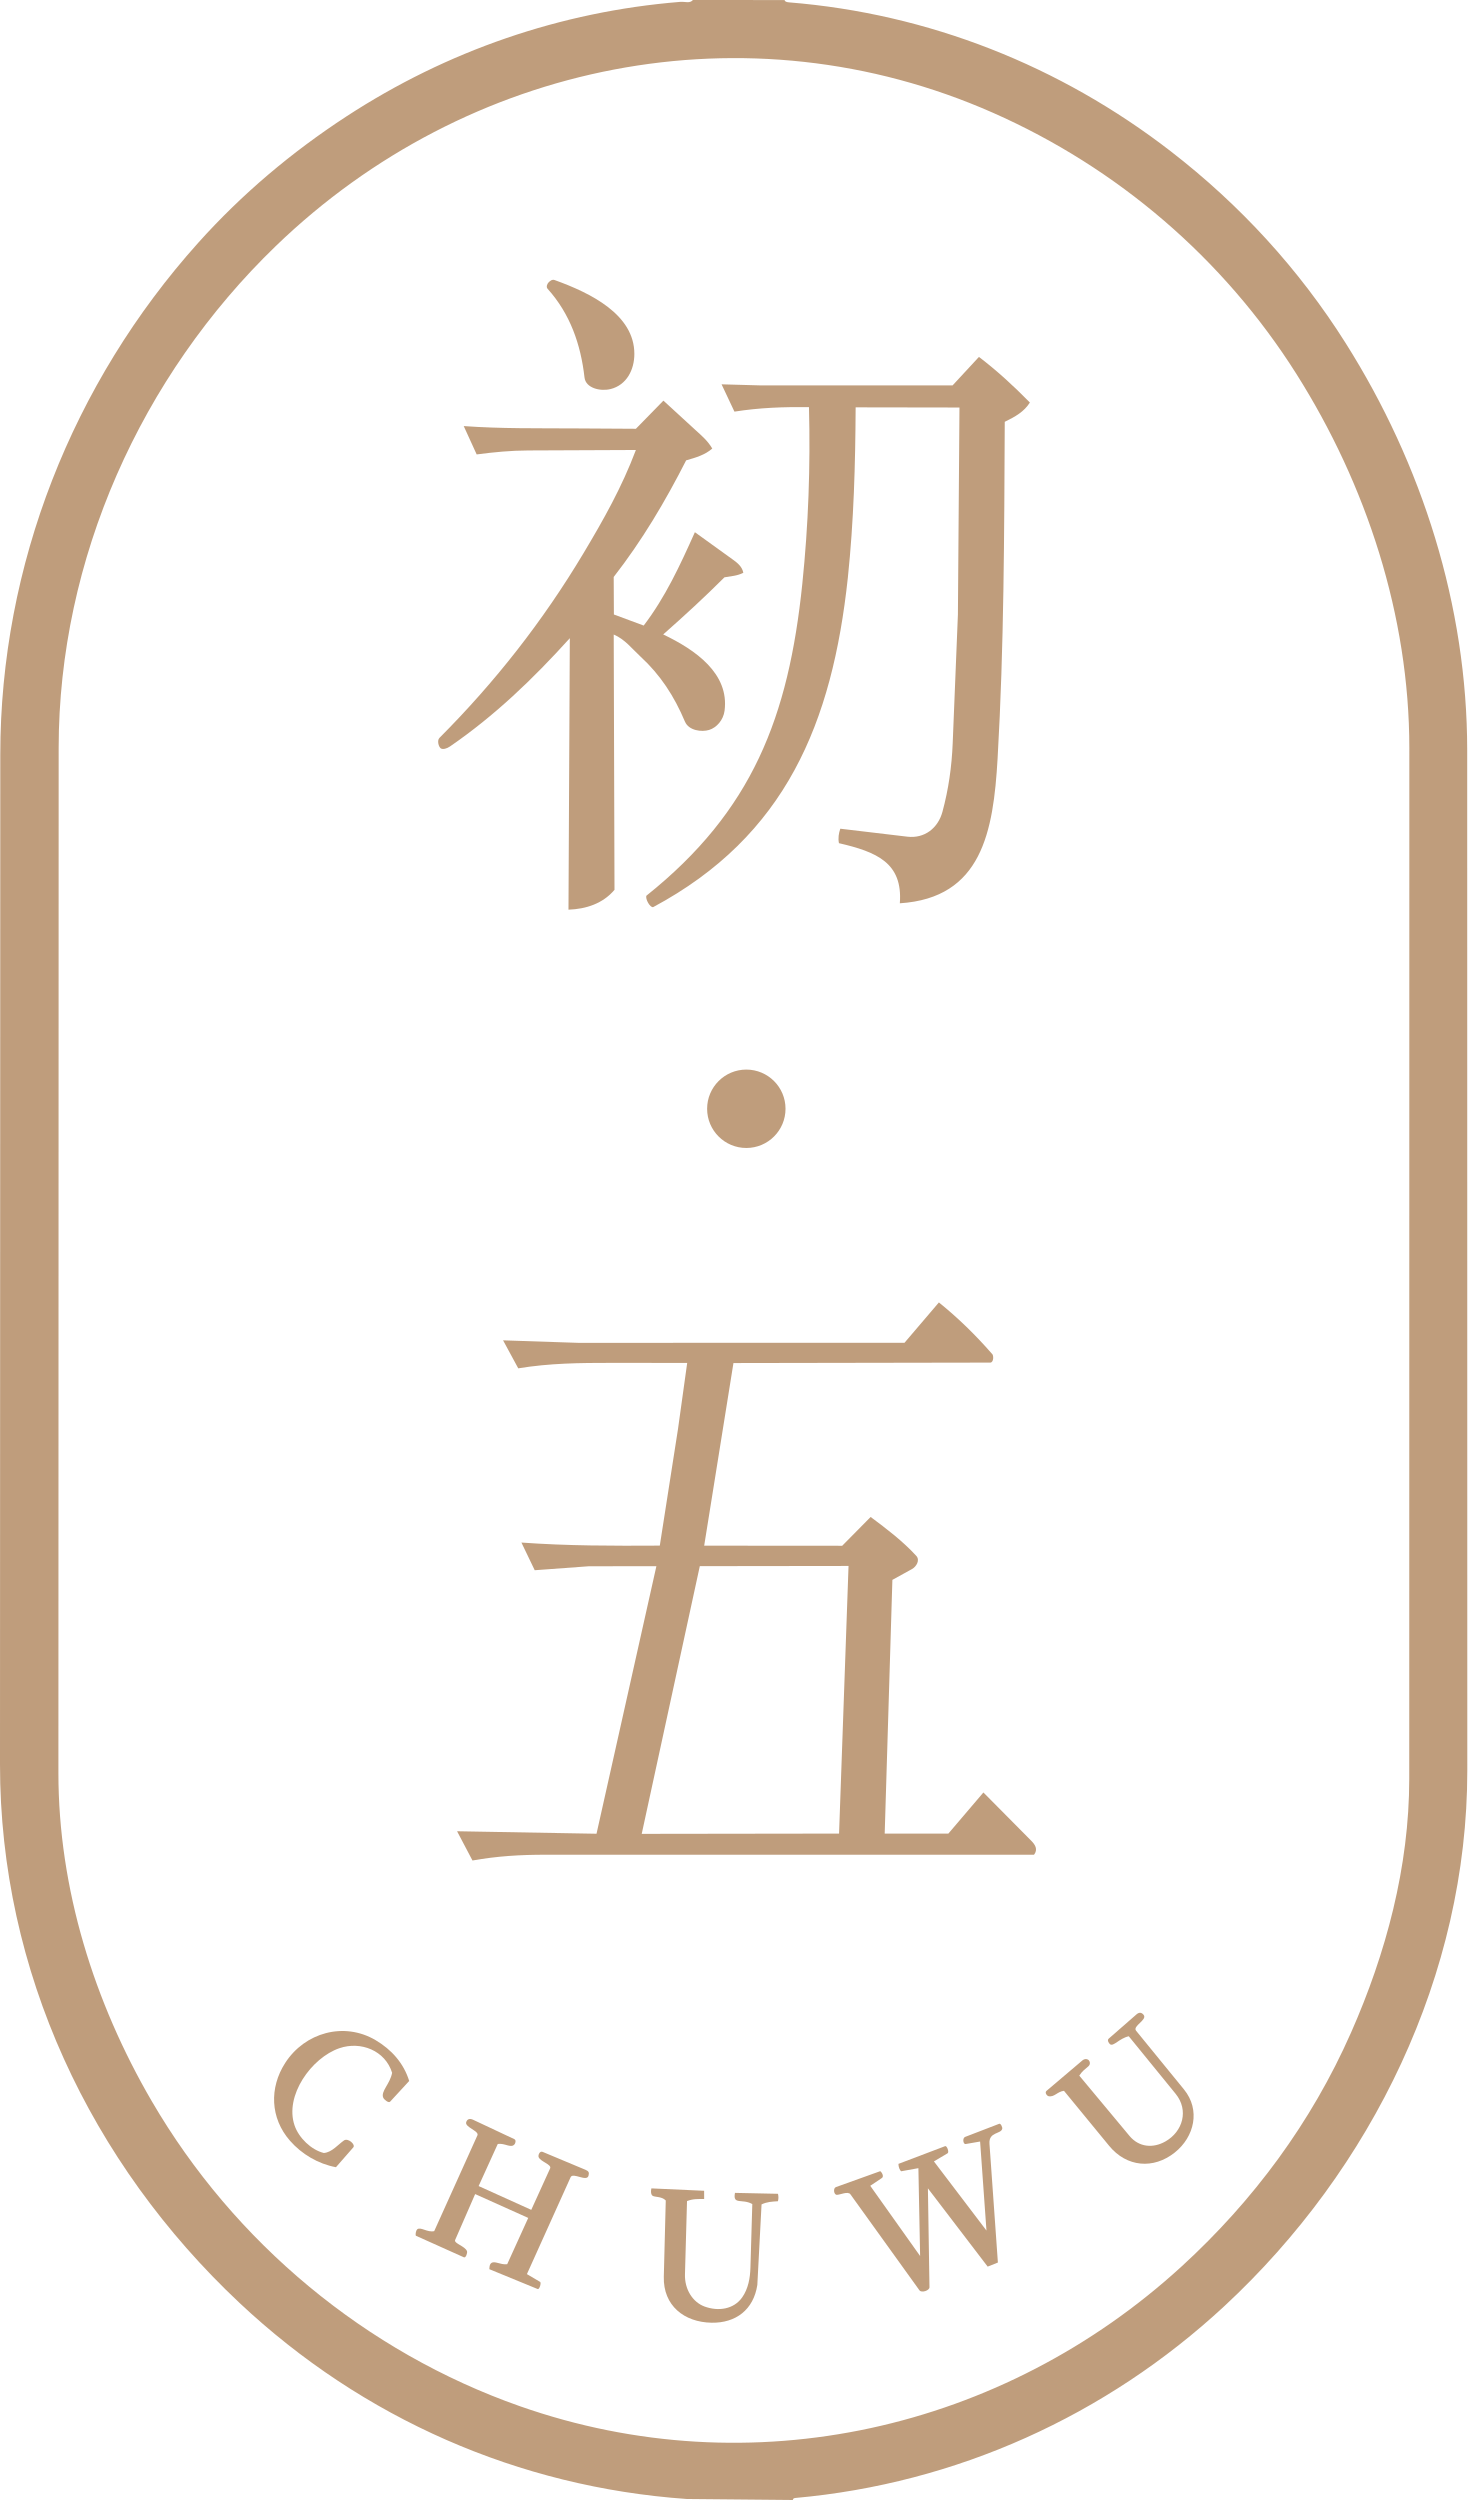
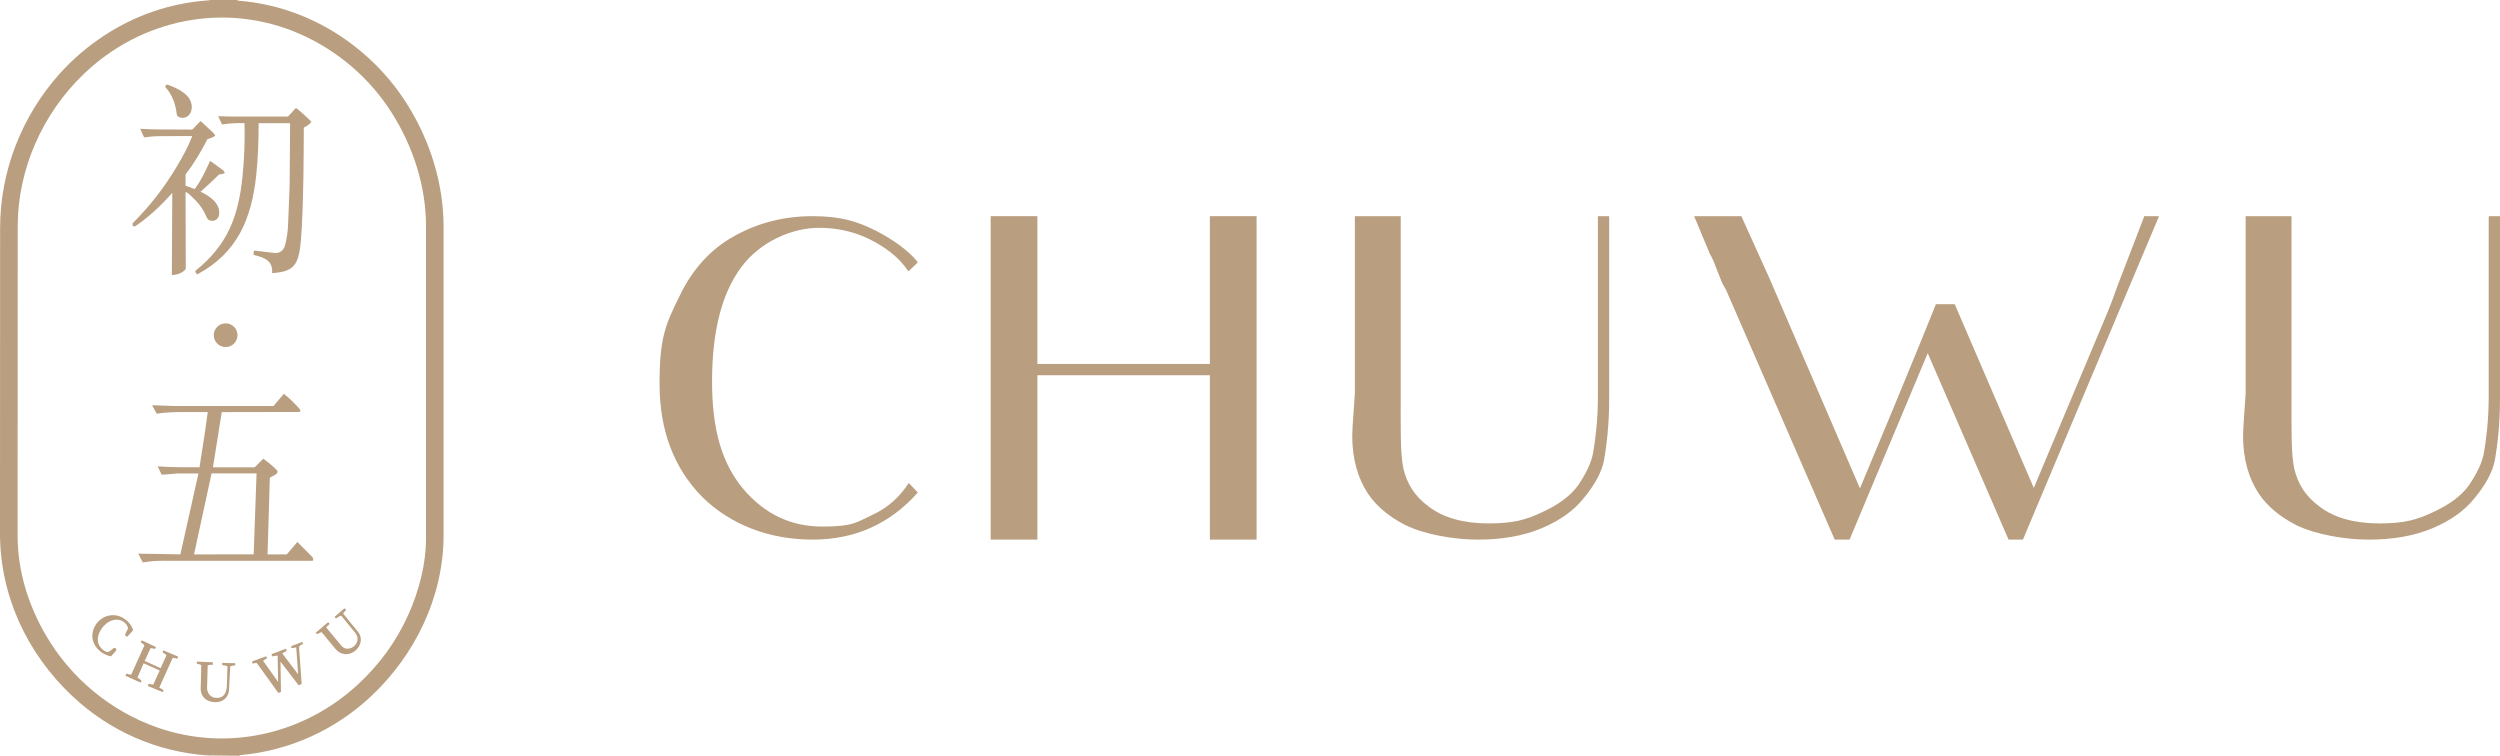
- <svg xmlns="http://www.w3.org/2000/svg" id="Layer_1" version="1.1" viewBox="0 0 848.94 1446.43">
+ <svg xmlns="http://www.w3.org/2000/svg" id="Layer_1" data-name="Layer 1" viewBox="0 0 4784.4 1446.4">
  <defs>
    <style>
-       .st0 {
-         fill: #bf9d7c;
+       .cls-1 {
+         fill: #b99e80;
      }
    </style>
  </defs>
-   <path class="st0" d="M453.92.03c.22.79.87,1.19,2.55,1.33,80.74,6.52,156.84,36.64,220.95,86.22,39.97,30.91,74.05,68,101.2,111.04,44.16,69.99,70.25,151.83,70.26,235.46l.06,590.32c.01,117.89-55.1,230.6-140.62,309.92-68.46,63.49-155.16,102.62-248.19,110.94-1.12.1-1.39.66-1.4,1.17l-61.44-.59c-97.23-6.83-187.56-46.6-258.7-113.43C52.39,1251.42-.04,1140.55,0,1020.78L.17,436.51c.03-109.51,41.83-214.98,114.47-295.99,25.4-28.32,54.07-52.46,85.86-73.21C258.61,29.4,324.37,6.7,393.47,1.09c3.13-.25,5.57,1.07,7.44-1.09l53.01.03ZM781.6,1176.18c20.31-45.94,33.74-96.05,33.75-146.95l.05-596.4c0-76.69-24.81-152.32-65.34-216.48-42.26-66.89-103.59-119.32-175.62-151.13C432.54,2.56,270.23,35.55,159.61,142.31c-77.96,75.24-125.64,181.09-125.67,290.48l-.15,592.89c-.02,67.07,20.69,132.77,53.98,189.94,47.75,81.99,123.92,145.24,213.04,176.55,133.86,47.03,279.58,13.75,383-81.02,41.53-38.05,74.92-83.23,97.78-134.96Z" />
-   <path class="st0" d="M510.23,1260.14l-6.73,4.5,28.85,40.62-.99-50.82-9.99,1.8c-.78-.55-1.59-2.56-1.56-4.28l27.03-10.26c.98-.37,2.38,3.24,1.49,4.08l-7.99,4.75,30.4,40.01-3.68-51.51-8.33,1.44c-1.53.26-1.98-3.48-.35-4.11l19.74-7.6c.88-.34,1.92,2.01,1.76,2.81-.64,3.29-7.9,1.69-7.4,8.75l4.87,68.72-5.91,2.36-34.58-45.28.91,57.2c.03,1.93-4.6,3.46-5.81,1.78l-39.95-55.56c-1.39-1.93-6.04.37-7.84.33s-2.24-3.86-.52-4.48l25.66-9.22c.85.59,2.31,3.05.91,3.98Z" />
-   <path class="st0" d="M311.1,1324.38l-27.98-11.49c.07-2.16.42-2.88.94-3.38,1.92-1.84,5.41,1.02,9.39.5l12.17-26.78-30.71-13.8-11.59,26.58c-.85,1.95,5.86,3.59,6.88,6.48.33.92-.66,4.03-1.79,3.53l-27.81-12.49c-.39-1.12.2-3.25.83-3.74,1.94-1.53,5.89,1.99,9.79,1.08l25.01-55.44c1.13-2.5-7.47-4.7-6.5-7.62.6-1.8,2.02-2.31,4.09-1.33l23.75,11.17c1.15.54.65,2.24.24,2.82-2,2.82-5.75-.76-9.83,0l-11.06,24.32,30.45,13.77,10.92-23.99c1.04-2.28-5.61-3.89-6.65-6.52-.43-1.09.6-3.75,2.33-3.03l24.9,10.42c1.75.73,2.14,1.57,1.61,3.41-1.06,3.69-9-2.14-10.33.81l-25.29,56.08,7.68,4.53c.71.58-.39,4.36-1.41,4.13Z" />
-   <path class="st0" d="M425.24,1268.74l24.88.53c.4,1.72.29,3.07-.04,4.31-3.47.21-6.32.32-9.47,1.83l-2.44,46.57c-2.18,14.45-12.54,22.09-26.39,21.88-15.95-.24-28.14-9.93-27.72-26.6l1.13-44.13c-2.39-2.52-6.51-1.76-7.77-2.82-.64-.54-1.07-2.02-.55-4.17l30.52,1.38.02,4.74c-3.56.06-6.28-.19-9.92,1.22l-1.19,42.42c-.24,8.62,4.45,16.08,11.38,18.61,7.88,2.87,16.85,1.65,21.74-5.33,3.5-4.99,4.59-11.15,4.76-17.21l1.08-36.77c-5.95-3.32-11.38.7-10.03-6.43Z" />
-   <path class="st0" d="M626.22,1192.1c1.16-.98,2.55-.95,3.34-.41,1.12.77,1.51,2.64.14,3.82-1.88,1.63-3.59,2.78-5.26,5.39l29.07,34.9c5.49,6.6,13.65,7.23,20.76,3.19,10.1-5.73,13.64-18.08,5.94-27.54l-27.14-33.33c-5.53,1.24-8.82,6.13-10.83,4.61-.75-.57-1.79-2.33-.78-3.22l16.09-14.05c1.5-1.31,2.98-1.23,4.17.36,2.16,2.88-6.63,6.39-4.41,9.11l27.71,33.97c9.67,11.86,6.04,27.43-5.33,36.49-12.34,9.84-27.84,8.47-37.96-3.86l-26.14-31.84c-3.85.42-5.62,3.85-8.95,3.1-.93-.21-2.34-2.07-1.16-3.07l20.75-17.6Z" />
-   <path class="st0" d="M555.14,235.78l-60.09-.1c-.18,33.15-1.05,65.52-4.52,98.67-9.02,83.83-35.77,149.33-112.67,190.51-1.82.25-4.61-4.78-3.86-6.64,61.38-49.04,82.24-103.44,90.19-180.4,3.54-34.28,4.74-67.76,3.86-102.26-14.76-.18-28.59.31-43.13,2.6l-7.44-15.8,22.08.61h111.59s15.24-16.47,15.24-16.47c10.43,7.97,19.84,16.59,29.47,26.39-3.33,5.29-8.36,8.15-14.54,11.16-.31,65.13-.39,129.67-4.14,194.81-2.44,42.4-9.14,80.7-56.56,83.76,1.78-23.47-13.47-29.74-35.22-34.78-.59-2.82-.15-5.72.78-8.37l38.8,4.61c9.84,1.17,17.72-4.85,20.3-14.41,3.51-12.97,5.37-26.02,5.92-39.61l3.02-74.53.9-119.76Z" />
-   <path class="st0" d="M396.29,417.51c-6.22-14.76-14.19-27.02-25.72-37.64-4.9-4.51-8.97-9.98-15.49-12.75l.45,147.7c-6.68,7.94-16.43,11.14-26.62,11.49l.77-157.07c-21.42,23.7-43.52,44.89-69.32,62.63-1.93,1.33-4.12,1.86-5.27,1.15-1.3-.81-2.35-4.58-.83-6.1,32.2-32.3,59.84-67.56,83.34-106.85,11.64-19.46,22.19-38.19,30.31-59.72l-62.23.27c-10.27.04-19.76.97-29.89,2.3l-7.49-16.4c21.47,1.55,42.93,1.22,65.07,1.35l34.54.21,15.92-16.28,18.77,17.21c3.45,3.16,6.84,5.99,9.5,10.5-4.23,3.71-9.3,5.16-15.12,6.84-12.12,23.8-25.45,46.34-41.91,67.47l.11,21.71,17.25,6.4c12.51-16.41,20.93-34.6,29.61-54.01l22.13,15.96c2.65,1.91,5.26,4.07,5.89,7.53-3.67,1.84-7.07,1.91-10.91,2.61-11.4,11.39-22.73,21.82-35.44,33.05,18.69,8.94,38.29,22.58,35.51,44.11-.7,5.42-4.6,9.81-8.94,11.14s-11.79.4-13.98-4.81Z" />
-   <path class="st0" d="M353.18,225.11c-5.9,1.44-14.3-.56-15-6.7-2.16-19.1-8.29-36.83-21.37-51.34-1.05-1.17-.03-3.17.7-3.8.66-.58,1.82-1.81,3.41-1.23,20.75,7.47,46.12,19.93,46.1,42.73,0,9.21-4.49,18.05-13.85,20.35Z" />
-   <circle class="st0" cx="431.8" cy="641.51" r="22.68" />
-   <path class="st0" d="M196.37,1185.03c-16.16,5.53-31.9,27.48-25.92,44.77,2.46,7.12,9.63,14.09,16.92,15.86,4.65-.35,8.22-4.88,11.66-7.27,2.31-1.6,6.82,2.37,5.37,4.03l-10.03,11.47c-10.29-1.93-19.77-7.52-26.59-15.32-11.46-13.09-12.03-30.61-2.79-44.98,11.36-17.67,34.08-24,52.32-13.21,9.26,5.48,16.24,13.32,19.44,23.61l-11.05,11.99c-.88.96-3.49-1.24-3.95-2.28-1.61-3.69,3.93-7.95,5.12-14.43-3.97-12.89-18.14-18.47-30.5-14.24Z" />
-   <path class="st0" d="M316.15,1073.09c-15.71,0-28.4.81-42.79,3.34l-8.91-16.92,80.68,1.44,34.64-154.81-39.16.06-31.24,2.29-7.69-16.01c26.61,1.92,52.69,1.93,80.06,1.77l10.53-67.47,5.32-38.23-43.75-.03c-18.31-.01-35.82.17-54,3.16l-8.77-16.2,43.67,1.46,188.58-.05,19.9-23.34c11.36,9.21,21.09,18.74,30.49,29.48,1.42.82,1.25,5.33-.76,5.33l-148.6.26-16.93,105.66,79.85.06,16.46-16.67c9.37,7,18.5,13.9,26.39,22.49,2.35,2.55,0,6.28-2.45,7.64l-11.36,6.27-4.45,146.79h36.84s20.27-23.78,20.27-23.78l27.69,27.94c2.2,2.22,4.04,4.95,1.59,8.09h-282.12ZM490.94,906.02l-86.05.11-33.61,154.89,114.18-.16,5.48-154.85Z" />
+   <g>
+     <path class="cls-1" d="M1756.6,942.4c-52.4,59.3-119.5,90.3-201.2,90.3s-156.5-27.5-211.5-81.7c-54.2-55-81.7-127.2-81.7-216.6s12-114.3,37.8-166.8c24.9-52.4,60.2-91.1,105.7-116.1,44.7-24.9,94.6-37.8,148.7-37.8s85.1,9.5,121.2,27.5c35.2,18.1,61.9,37.8,80,59.3v2.6l-17.2,16.3c-9.5-14.6-21.5-26.7-33.5-36.1-41.3-31.8-86.8-47.3-137.6-47.3s-112.6,25.8-149.6,76.5-55,122.9-55,217.5,19.8,158.2,60.2,206.3c40.4,47.3,90.3,71.4,150.4,71.4s64.5-7.7,98-23.2c27.5-12.9,49.9-32.7,67.9-60.2l17.2,18.1Z" />
+     <path class="cls-1" d="M2404.8,413.7v619h-89.4v-314.6h-330.1v314.6h-89.4V413.7h89.4v282.8h330.1v-282.8h89.4Z" />
+     <path class="cls-1" d="M3079.6,413.7v349c0,51.6-5.2,90.3-9.5,116.1-4.3,24.9-18.9,49.9-38.7,73.9-18.9,24.1-46.4,43.8-81.7,58.5-35.2,14.6-75.7,21.5-121.2,21.5s-100.6-9.5-138.4-27.5c-37-18.9-63.6-43-79.1-72.2-16.3-29.2-25.8-68.8-22.4-117.8l4.3-62.8v-338.7h87.7v341.3c0,66.2-.9,113.5,5.2,141.8,6.9,28.4,20.6,52.4,49,73.1,28.4,21.5,67.1,31.8,114.3,31.8s71.4-6.9,102.3-21.5c30.1-13.8,54.2-30.9,68.8-51.6,14.6-21.5,25.8-43,29.2-65.3,3.4-21.5,8.6-56.7,8.6-104v-345.6h21.5Z" />
+     <path class="cls-1" d="M4131.9,413.7l-80.8,191.7-179.7,427.3h-27.5l-154.7-356.8-149.6,356.8h-28.4l-208-478-6.9-12c-3.4-7.7-6.9-18.1-12-30.1-3.4-9.5-7.7-19.8-12-26.7l-30.1-72.2h90.3l53.3,117.8,173.7,403.2c104.9-250.2,145.3-352.5,145.3-352.5h36.1l151.3,351.6,139.3-331.8c8.6-20.6,15.5-39.5,20.6-54.2l51.6-134.1h28.4Z" />
+     <path class="cls-1" d="M4784.4,413.7v349c0,51.6-5.2,90.3-9.5,116.1-4.3,24.9-18.9,49.9-38.7,73.9-18.9,24.1-46.4,43.8-81.7,58.5-35.2,14.6-75.7,21.5-121.2,21.5s-100.6-9.5-138.4-27.5c-37-18.9-63.6-43-79.1-72.2-16.3-29.2-25.8-68.8-22.4-117.8l4.3-62.8v-338.7h87.7v341.3c0,66.2-.9,113.5,5.2,141.8,6.9,28.4,20.6,52.4,49,73.1,28.4,21.5,67.1,31.8,114.3,31.8s71.4-6.9,102.3-21.5c30.1-13.8,54.2-30.9,68.8-51.6,14.6-21.5,25.8-43,29.2-65.3,3.4-21.5,8.6-56.7,8.6-104v-345.6h21.5Z" />
+   </g>
+   <g>
+     <path class="cls-1" d="M214.4,1187.2c-16.2,5.5-31.9,27.5-25.9,44.8,2.5,7.1,9.6,14.1,16.9,15.9,4.7-.3,8.2-4.9,11.7-7.3s6.8,2.4,5.4,4l-10,11.5c-10.3-1.9-19.8-7.5-26.6-15.3-11.5-13.1-12-30.6-2.8-45,11.4-17.7,34.1-24,52.3-13.2,9.3,5.5,16.2,13.3,19.4,23.6l-11,12c-.9,1-3.5-1.2-3.9-2.3-1.6-3.7,3.9-7.9,5.1-14.4-4-12.9-18.1-18.5-30.5-14.2Z" />
+     <g>
+       <path class="cls-1" d="M453.9,0c.2.8.9,1.2,2.6,1.3,80.7,6.5,156.8,36.6,220.9,86.2,40,30.9,74,68,101.2,111,44.2,70,70.2,151.8,70.3,235.5v590.3c0,117.9-55,230.6-140.6,309.9-68.5,63.5-155.2,102.6-248.2,110.9-1.1,0-1.4.7-1.4,1.2l-61.4-.6c-97.2-6.8-187.6-46.6-258.7-113.4C52.4,1251.4,0,1140.5,0,1020.8L.2,436.5c0-109.5,41.8-215,114.5-296,25.4-28.3,54.1-52.5,85.9-73.2C258.6,29.4,324.4,6.7,393.5,1.1s5.6,1.1,7.4-1.1h53ZM781.6,1176.2c20.3-45.9,33.7-96,33.7-147V432.8c0-76.7-24.8-152.3-65.3-216.5-42.3-66.9-103.6-119.3-175.6-151.1C432.5,2.6,270.2,35.5,159.6,142.3c-78,75.2-125.6,181.1-125.7,290.5l-.2,592.9c0,67.1,20.7,132.8,54,189.9,47.8,82,123.9,145.2,213,176.5,133.9,47,279.6,13.7,383-81,41.5-38.1,74.9-83.2,97.8-135Z" />
+       <path class="cls-1" d="M510.2,1260.1l-6.7,4.5,28.8,40.6-1-50.8-10,1.8c-.8-.6-1.6-2.6-1.6-4.3l27-10.3c1-.4,2.4,3.2,1.5,4.1l-8,4.8,30.4,40-3.7-51.5-8.3,1.4c-1.5.3-2-3.5-.3-4.1l19.7-7.6c.9-.3,1.9,2,1.8,2.8-.6,3.3-7.9,1.7-7.4,8.8l4.9,68.7-5.9,2.4-34.6-45.3.9,57.2c0,1.9-4.6,3.5-5.8,1.8l-40-55.6c-1.4-1.9-6,.4-7.8.3s-2.2-3.9-.5-4.5l25.7-9.2c.9.6,2.3,3,.9,4Z" />
+       <path class="cls-1" d="M311.1,1324.4l-28-11.5c0-2.2.4-2.9.9-3.4,1.9-1.8,5.4,1,9.4.5l12.2-26.8-30.7-13.8-11.6,26.6c-.9,2,5.9,3.6,6.9,6.5s-.7,4-1.8,3.5l-27.8-12.5c-.4-1.1.2-3.2.8-3.7,1.9-1.5,5.9,2,9.8,1.1l25-55.4c1.1-2.5-7.5-4.7-6.5-7.6s2-2.3,4.1-1.3l23.8,11.2c1.1.5.6,2.2.2,2.8-2,2.8-5.7-.8-9.8,0l-11.1,24.3,30.5,13.8,10.9-24c1-2.3-5.6-3.9-6.7-6.5s.6-3.8,2.3-3l24.9,10.4c1.8.7,2.1,1.6,1.6,3.4-1.1,3.7-9-2.1-10.3.8l-25.3,56.1,7.7,4.5c.7.6-.4,4.4-1.4,4.1Z" />
+       <path class="cls-1" d="M425.2,1268.7l24.9.5c.4,1.7.3,3.1,0,4.3-3.5.2-6.3.3-9.5,1.8l-2.4,46.6c-2.2,14.4-12.5,22.1-26.4,21.9-16-.2-28.1-9.9-27.7-26.6l1.1-44.1c-2.4-2.5-6.5-1.8-7.8-2.8-.6-.5-1.1-2-.5-4.2l30.5,1.4v4.7c-3.5,0-6.3-.2-9.9,1.2l-1.2,42.4c-.2,8.6,4.4,16.1,11.4,18.6s16.8,1.6,21.7-5.3c3.5-5,4.6-11.2,4.8-17.2l1.1-36.8c-6-3.3-11.4.7-10-6.4Z" />
+       <path class="cls-1" d="M626.2,1192.1c1.2-1,2.5-.9,3.3-.4,1.1.8,1.5,2.6.1,3.8s-3.6,2.8-5.3,5.4l29.1,34.9c5.5,6.6,13.6,7.2,20.8,3.2,10.1-5.7,13.6-18.1,5.9-27.5l-27.1-33.3c-5.5,1.2-8.8,6.1-10.8,4.6s-1.8-2.3-.8-3.2l16.1-14.1c1.5-1.3,3-1.2,4.2.4,2.2,2.9-6.6,6.4-4.4,9.1l27.7,34c9.7,11.9,6,27.4-5.3,36.5-12.3,9.8-27.8,8.5-38-3.9l-26.1-31.8c-3.8.4-5.6,3.8-8.9,3.1s-2.3-2.1-1.2-3.1l20.7-17.6Z" />
+       <path class="cls-1" d="M555.1,235.8h-60.1c-.2,33-1.1,65.4-4.5,98.6-9,83.8-35.8,149.3-112.7,190.5-1.8.3-4.6-4.8-3.9-6.6,61.4-49,82.2-103.4,90.2-180.4,3.5-34.3,4.7-67.8,3.9-102.3-14.8-.2-28.6.3-43.1,2.6l-7.4-15.8,22.1.6h111.6s15.2-16.5,15.2-16.5c10.4,8,19.8,16.6,29.5,26.4-3.3,5.3-8.4,8.2-14.5,11.2-.3,65.1-.4,129.7-4.1,194.8s-9.1,80.7-56.6,83.8c1.8-23.5-13.5-29.7-35.2-34.8-.6-2.8-.1-5.7.8-8.4l38.8,4.6c9.8,1.2,17.7-4.8,20.3-14.4,3.5-13,5.4-26,5.9-39.6l3-74.5.9-119.8Z" />
+       <path class="cls-1" d="M396.3,417.5c-6.2-14.8-14.2-27-25.7-37.6-4.9-4.5-9-10-15.5-12.7l.4,147.7c-6.7,7.9-16.4,11.1-26.6,11.5l.8-157.1c-21.4,23.7-43.5,44.9-69.3,62.6-1.9,1.3-4.1,1.9-5.3,1.1s-2.3-4.6-.8-6.1c32.2-32.3,59.8-67.6,83.3-106.9,11.6-19.5,22.2-38.2,30.3-59.7l-62.2.3c-10.3,0-19.8,1-29.9,2.3l-7.5-16.4c21.5,1.5,42.9,1.2,65.1,1.3l34.5.2,15.9-16.3,18.8,17.2c3.4,3.2,6.8,6,9.5,10.5-4.2,3.7-9.3,5.2-15.1,6.8-12.1,23.8-25.4,46.3-41.9,67.5v21.7c.1,0,17.4,6.4,17.4,6.4,12.5-16.4,20.9-34.6,29.6-54l22.1,16c2.7,1.9,5.3,4.1,5.9,7.5-3.7,1.8-7.1,1.9-10.9,2.6-11.4,11.4-22.7,21.8-35.4,33,18.7,8.9,38.3,22.6,35.5,44.1-.7,5.4-4.6,9.8-8.9,11.1-4.1,1.3-11.8.4-14-4.8Z" />
+       <path class="cls-1" d="M353.2,225.1c-5.9,1.4-14.3-.6-15-6.7-2.2-19.1-8.3-36.8-21.4-51.3-1.1-1.2,0-3.2.7-3.8s1.8-1.8,3.4-1.2c20.8,7.5,46.1,19.9,46.1,42.7,0,9.2-4.5,18.1-13.9,20.3Z" />
+       <circle class="cls-1" cx="431.8" cy="641.5" r="22.7" />
+       <path class="cls-1" d="M316.2,1073.1c-15.7,0-28.4.8-42.8,3.3l-8.9-16.9,80.7,1.4,34.6-154.8h-39.2c0,0-31.2,2.4-31.2,2.4l-7.7-16c26.6,1.9,52.7,1.9,80.1,1.8l10.5-67.5,5.3-38.2h-43.7c-18.3,0-35.8.1-54,3.1l-8.8-16.2,43.7,1.5h188.6c0,0,19.9-23.4,19.9-23.4,11.4,9.2,21.1,18.7,30.5,29.5,1.4.8,1.3,5.3-.8,5.3l-148.6.3-16.9,105.7h79.8c0,0,16.5-16.6,16.5-16.6,9.4,7,18.5,13.9,26.4,22.5,2.3,2.6,0,6.3-2.4,7.6l-11.4,6.3-4.4,146.8h36.8s20.3-23.8,20.3-23.8l27.7,27.9c2.2,2.2,4,4.9,1.6,8.1h-282.1ZM490.9,906h-86c0,.1-33.6,155-33.6,155l114.2-.2,5.5-154.8Z" />
+     </g>
+   </g>
</svg>
